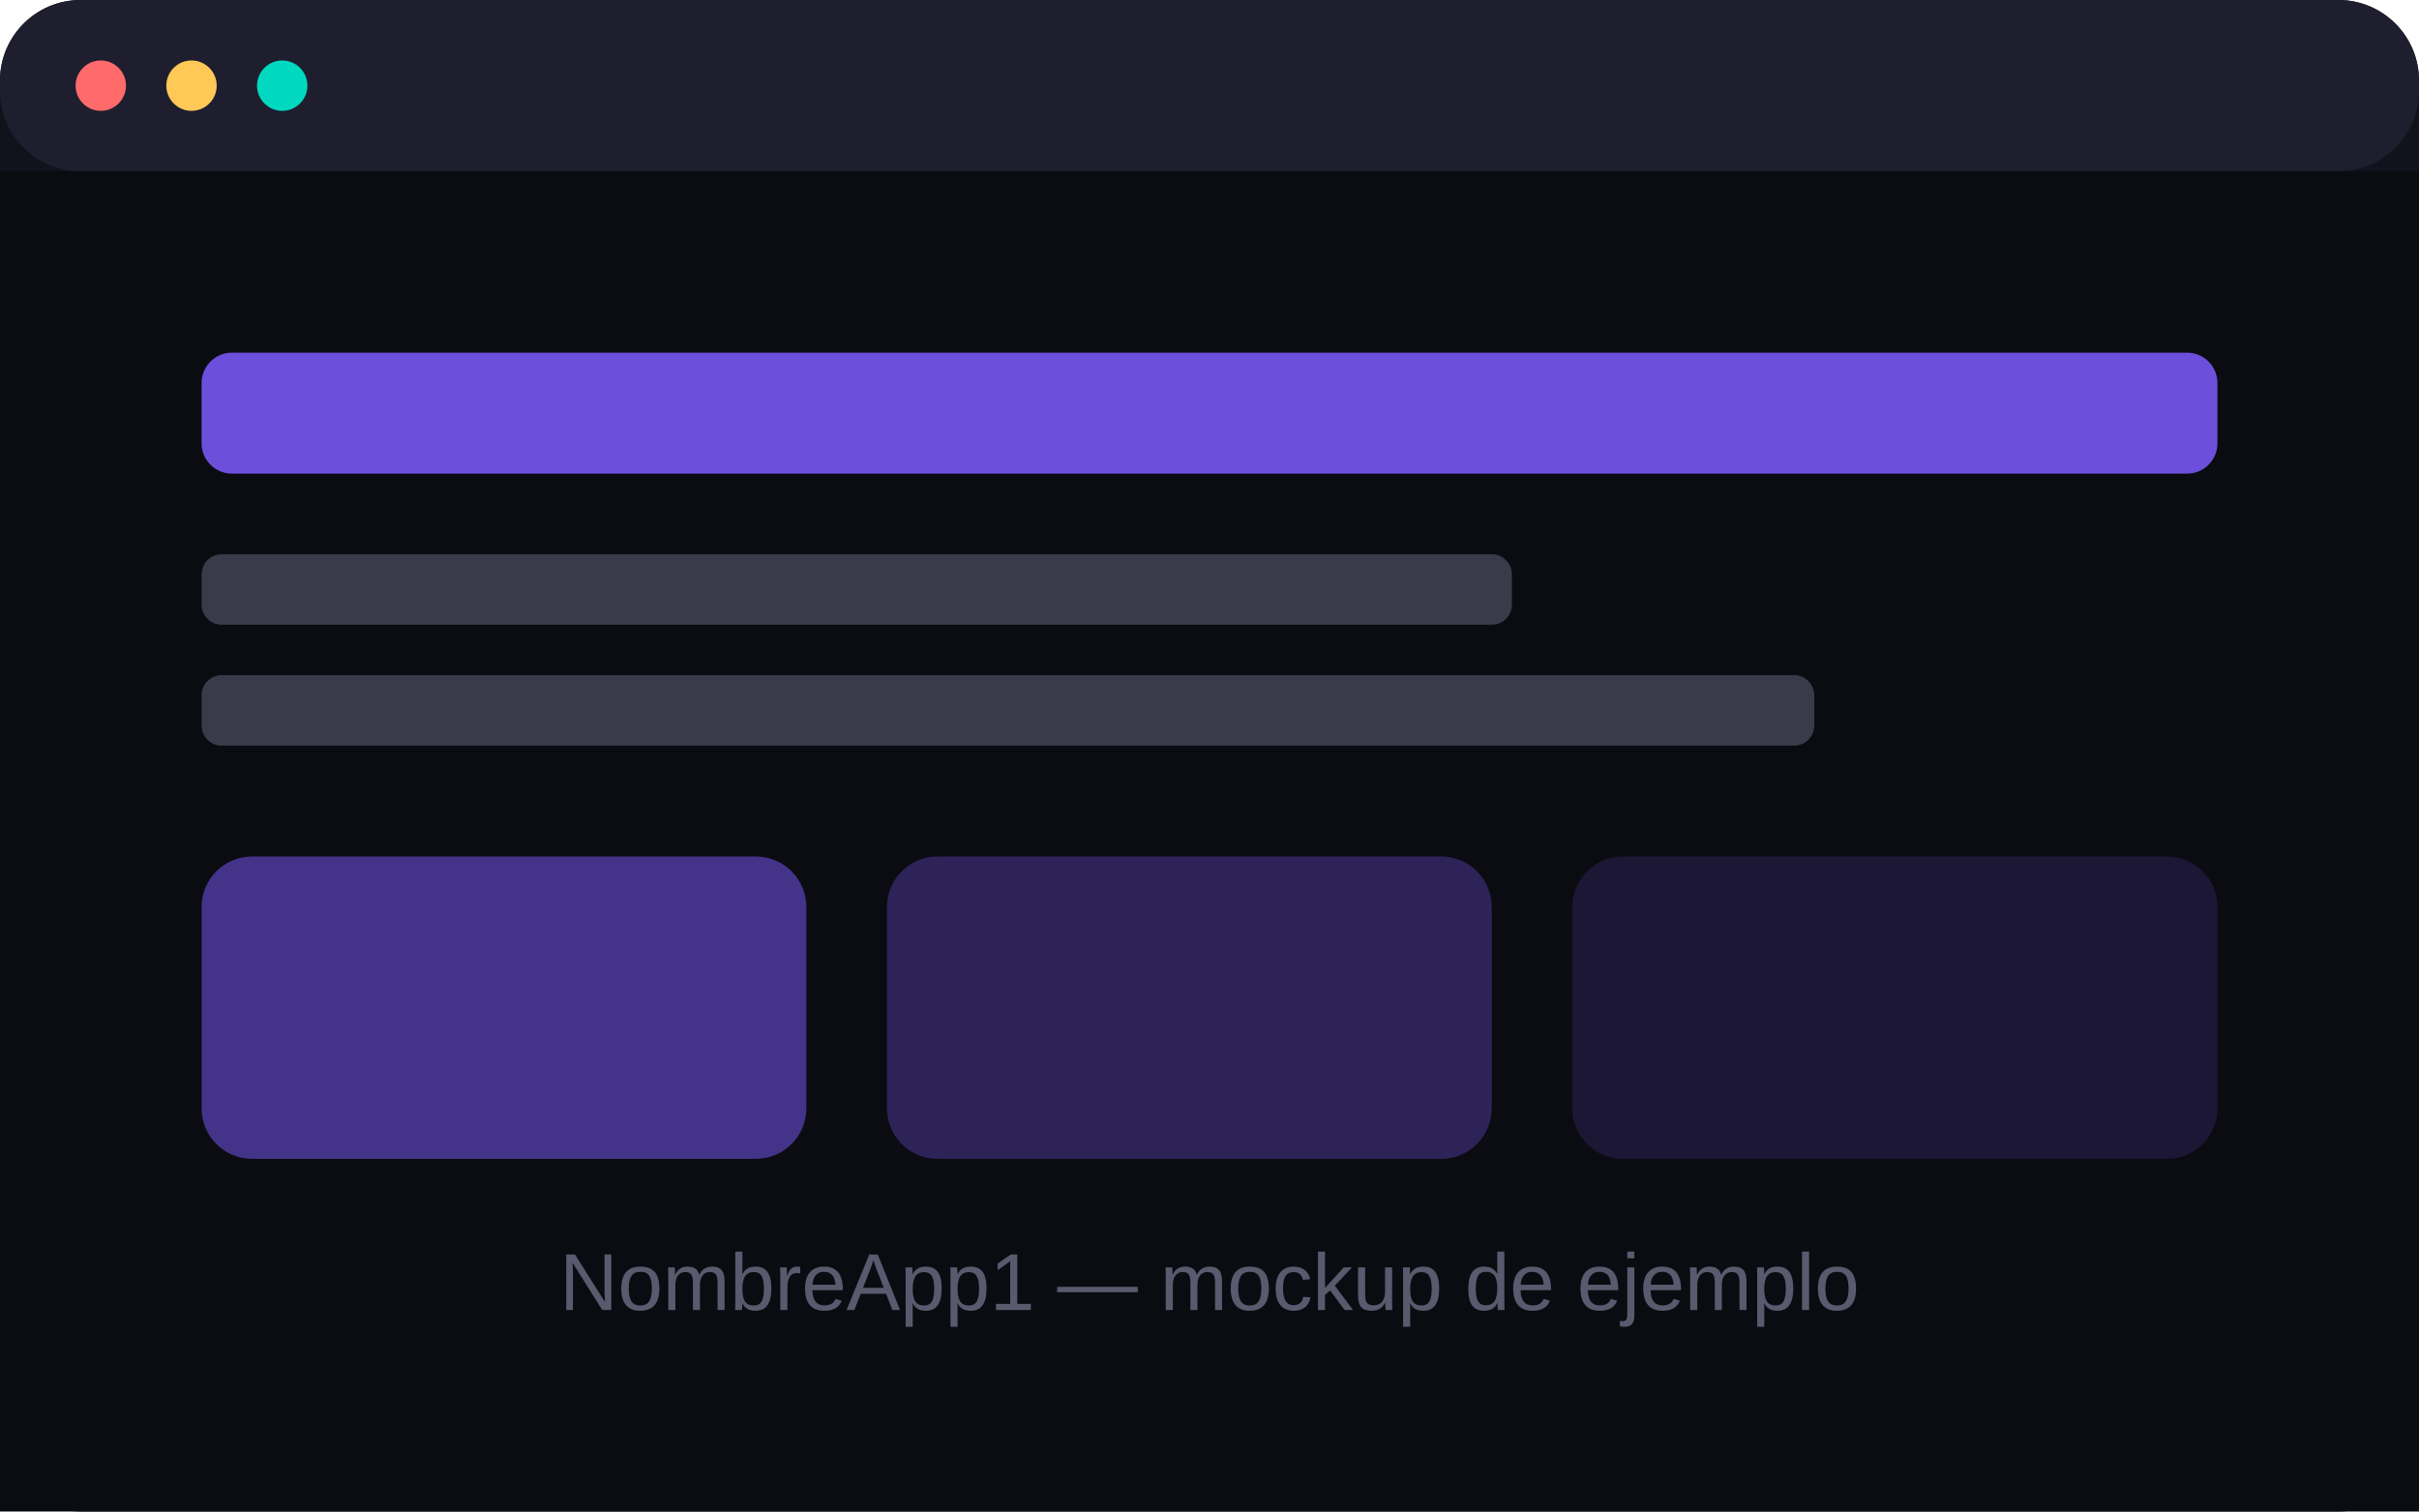
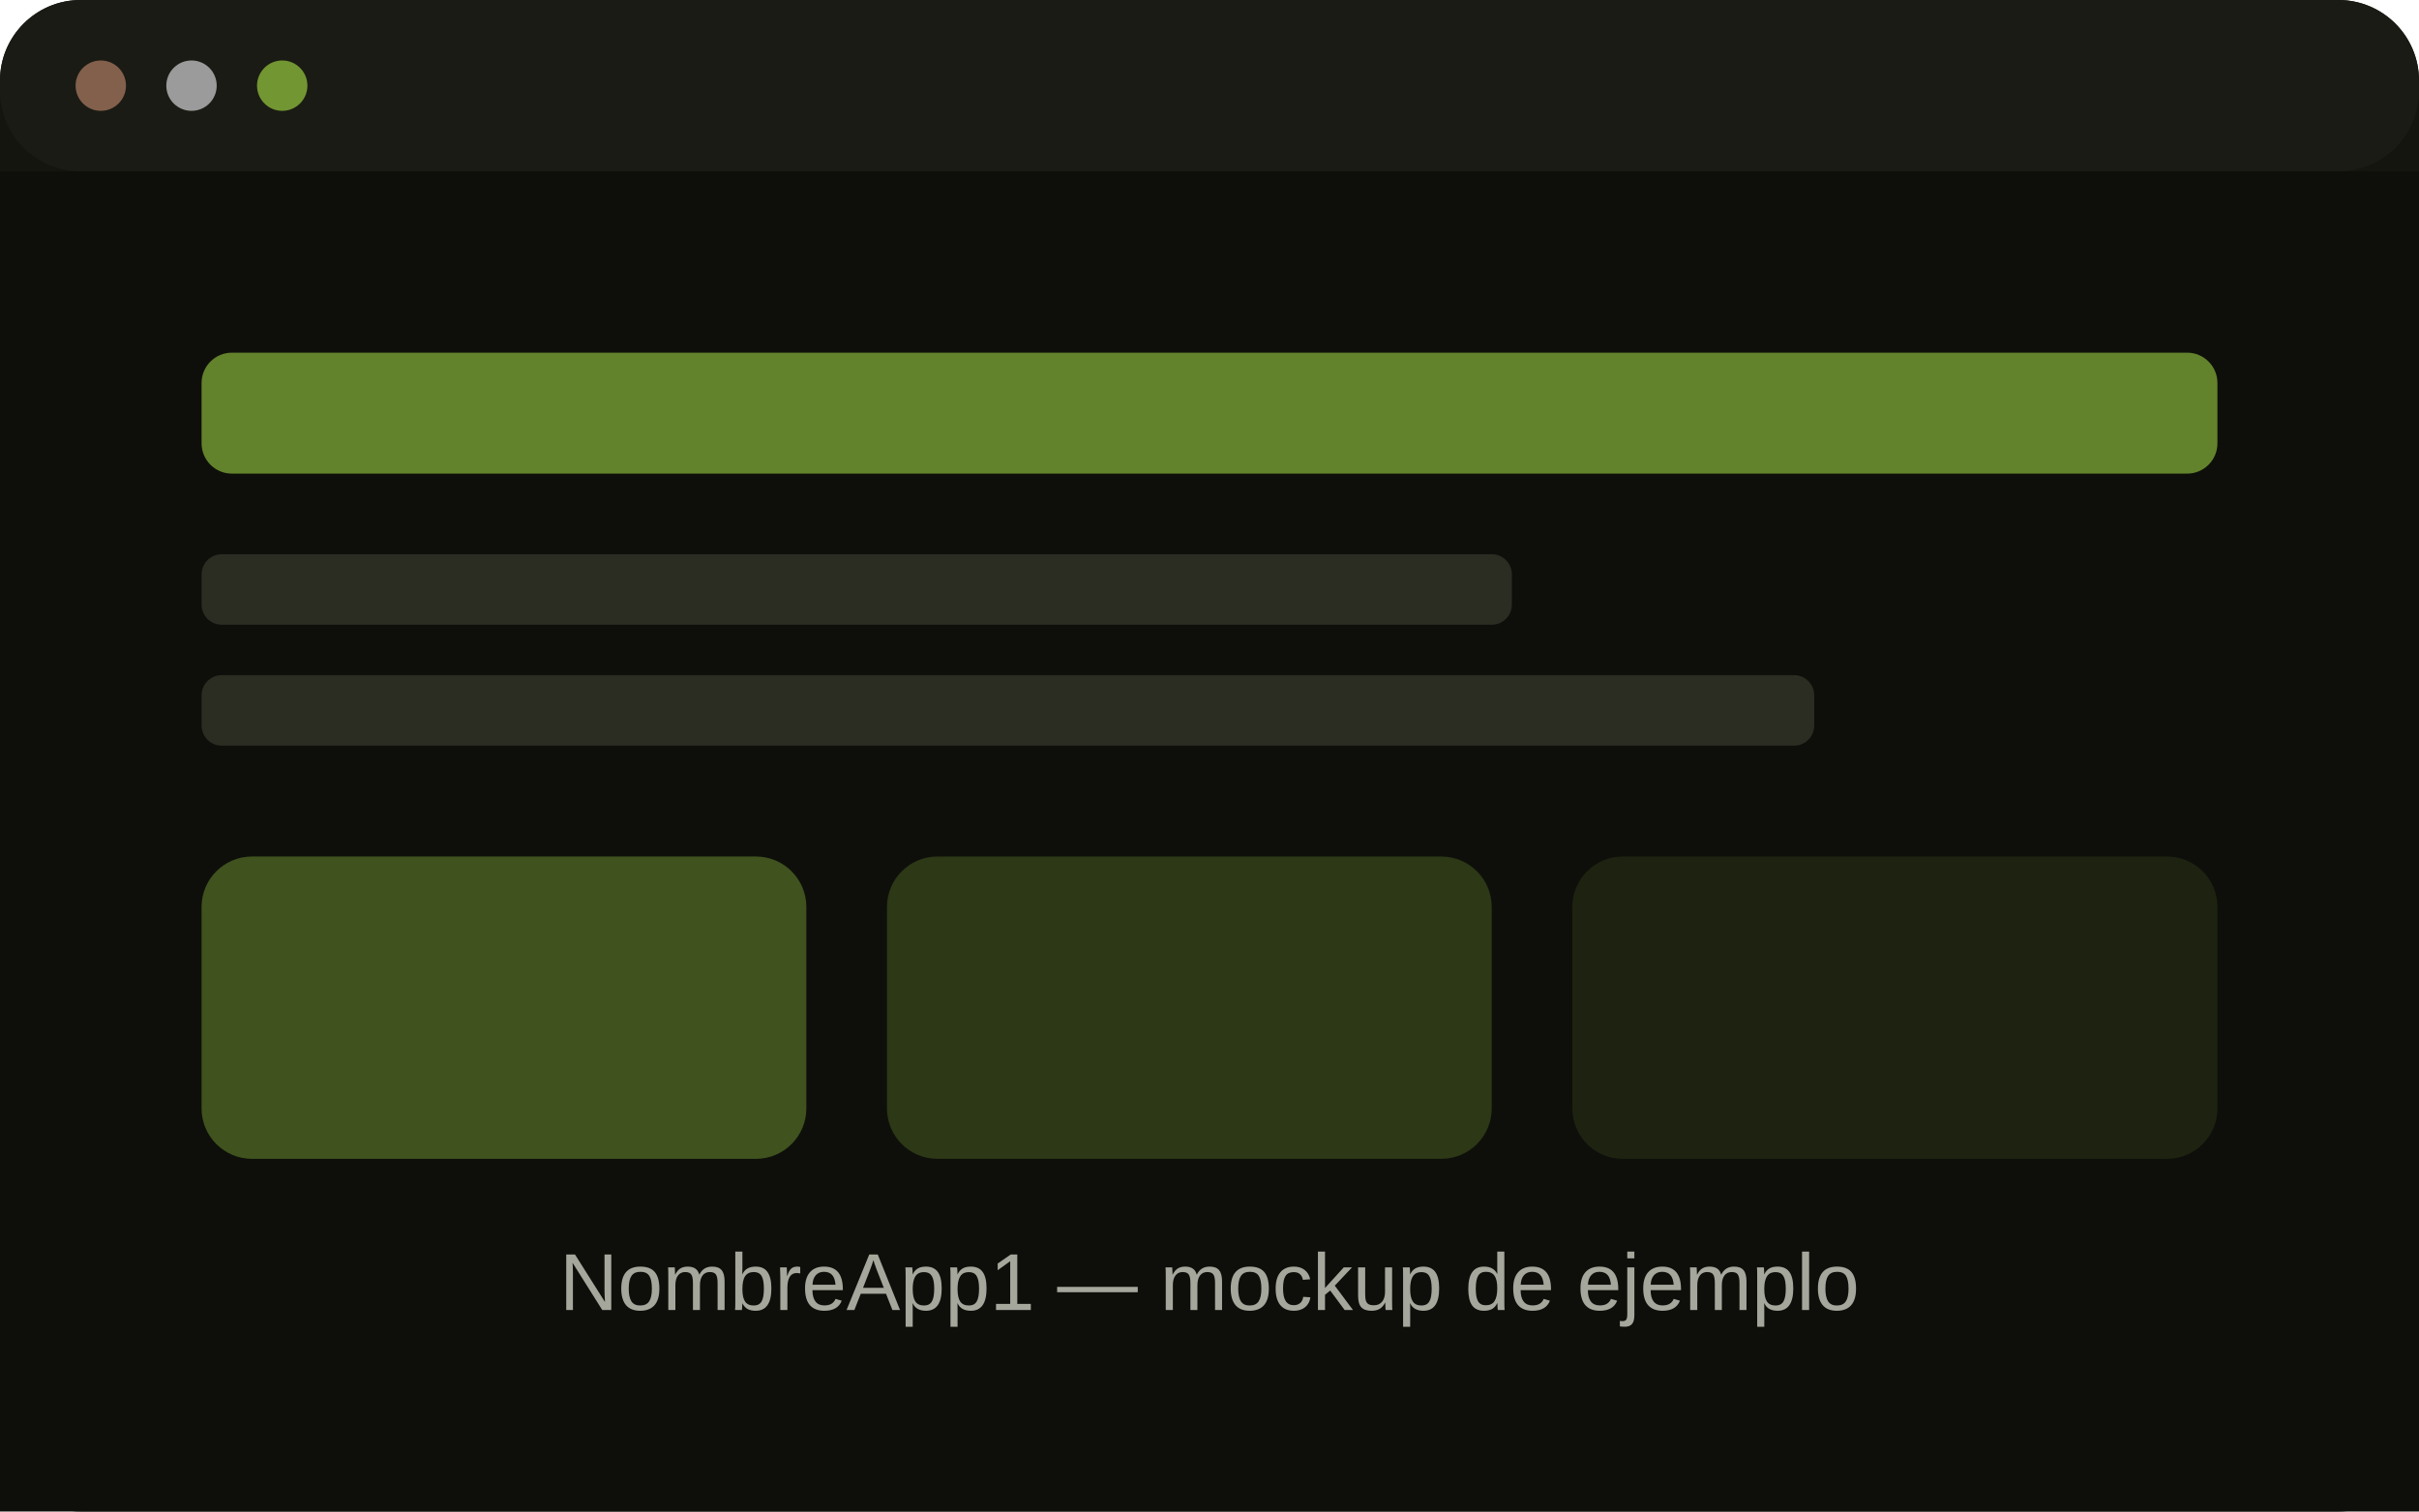
<svg xmlns="http://www.w3.org/2000/svg" viewBox="0 0 480 300" width="480" height="300">
-   <rect width="480" height="300" rx="16" fill="#12121C" />
-   <rect width="480" height="34" rx="16" fill="#1E1E2E" />
-   <circle cx="20" cy="17" r="5" fill="#FF6B6B" />
-   <circle cx="38" cy="17" r="5" fill="#FFC857" />
-   <circle cx="56" cy="17" r="5" fill="#00D9C0" />
-   <rect x="0" y="34" width="480" height="266" fill="#0B0B12" />
-   <rect x="40" y="70" width="400" height="24" rx="6" fill="#7C5CFF" opacity="0.85" />
-   <rect x="40" y="110" width="260" height="14" rx="4" fill="#3A3A4A" />
-   <rect x="40" y="134" width="320" height="14" rx="4" fill="#3A3A4A" />
-   <rect x="40" y="170" width="120" height="60" rx="10" fill="#7C5CFF" opacity="0.5" />
-   <rect x="176" y="170" width="120" height="60" rx="10" fill="#7C5CFF" opacity="0.3" />
-   <rect x="312" y="170" width="128" height="60" rx="10" fill="#7C5CFF" opacity="0.15" />
-   <text x="240" y="260" font-family="Arial, sans-serif" font-size="16" fill="#5A5A6E" text-anchor="middle">NombreApp1 — mockup de ejemplo</text>
+   <rect width="480" height="300" rx="16" fill="#14150F" />
+   <rect width="480" height="34" rx="16" fill="#1A1B14" />
+   <circle cx="20" cy="17" r="5" fill="#83604C" />
+   <circle cx="38" cy="17" r="5" fill="#9B9B9B" />
+   <circle cx="56" cy="17" r="5" fill="#729632" />
+   <rect x="0" y="34" width="480" height="266" fill="#0E0F0A" />
+   <rect x="40" y="70" width="400" height="24" rx="6" fill="#729632" opacity="0.85" />
+   <rect x="40" y="110" width="260" height="14" rx="4" fill="#2B2C22" />
+   <rect x="40" y="134" width="320" height="14" rx="4" fill="#2B2C22" />
+   <rect x="40" y="170" width="120" height="60" rx="10" fill="#729632" opacity="0.5" />
+   <rect x="176" y="170" width="120" height="60" rx="10" fill="#729632" opacity="0.3" />
+   <rect x="312" y="170" width="128" height="60" rx="10" fill="#729632" opacity="0.15" />
+   <text x="240" y="260" font-family="Arial, sans-serif" font-size="16" fill="#A6A79C" text-anchor="middle">NombreApp1 — mockup de ejemplo</text>
</svg>
